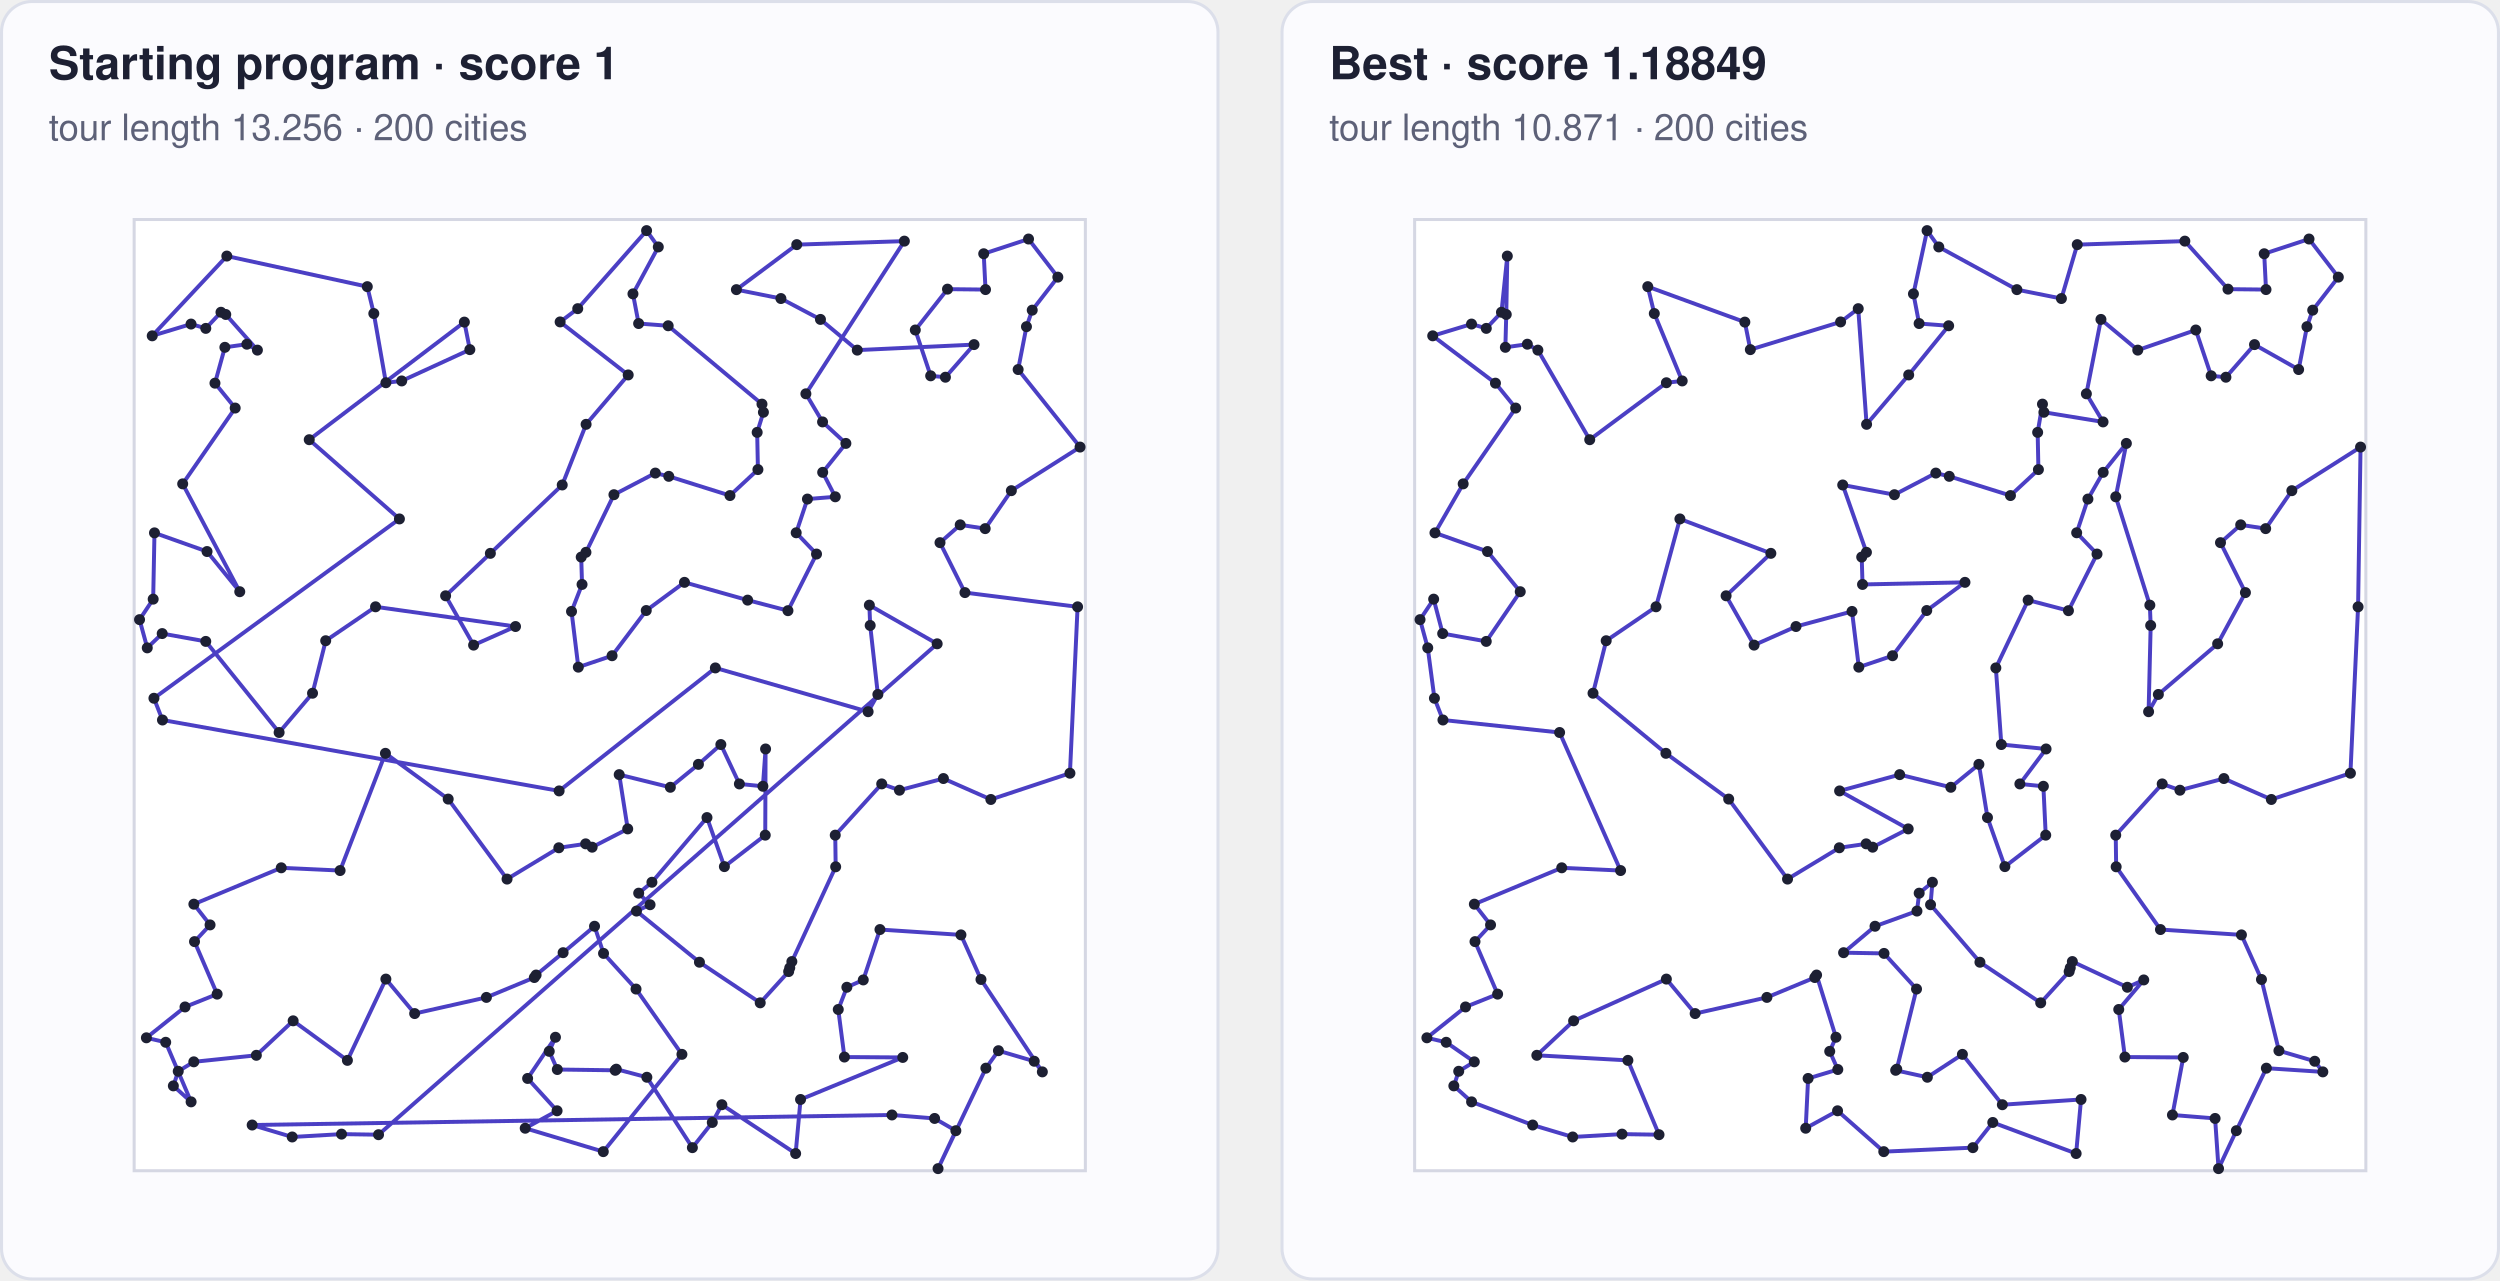
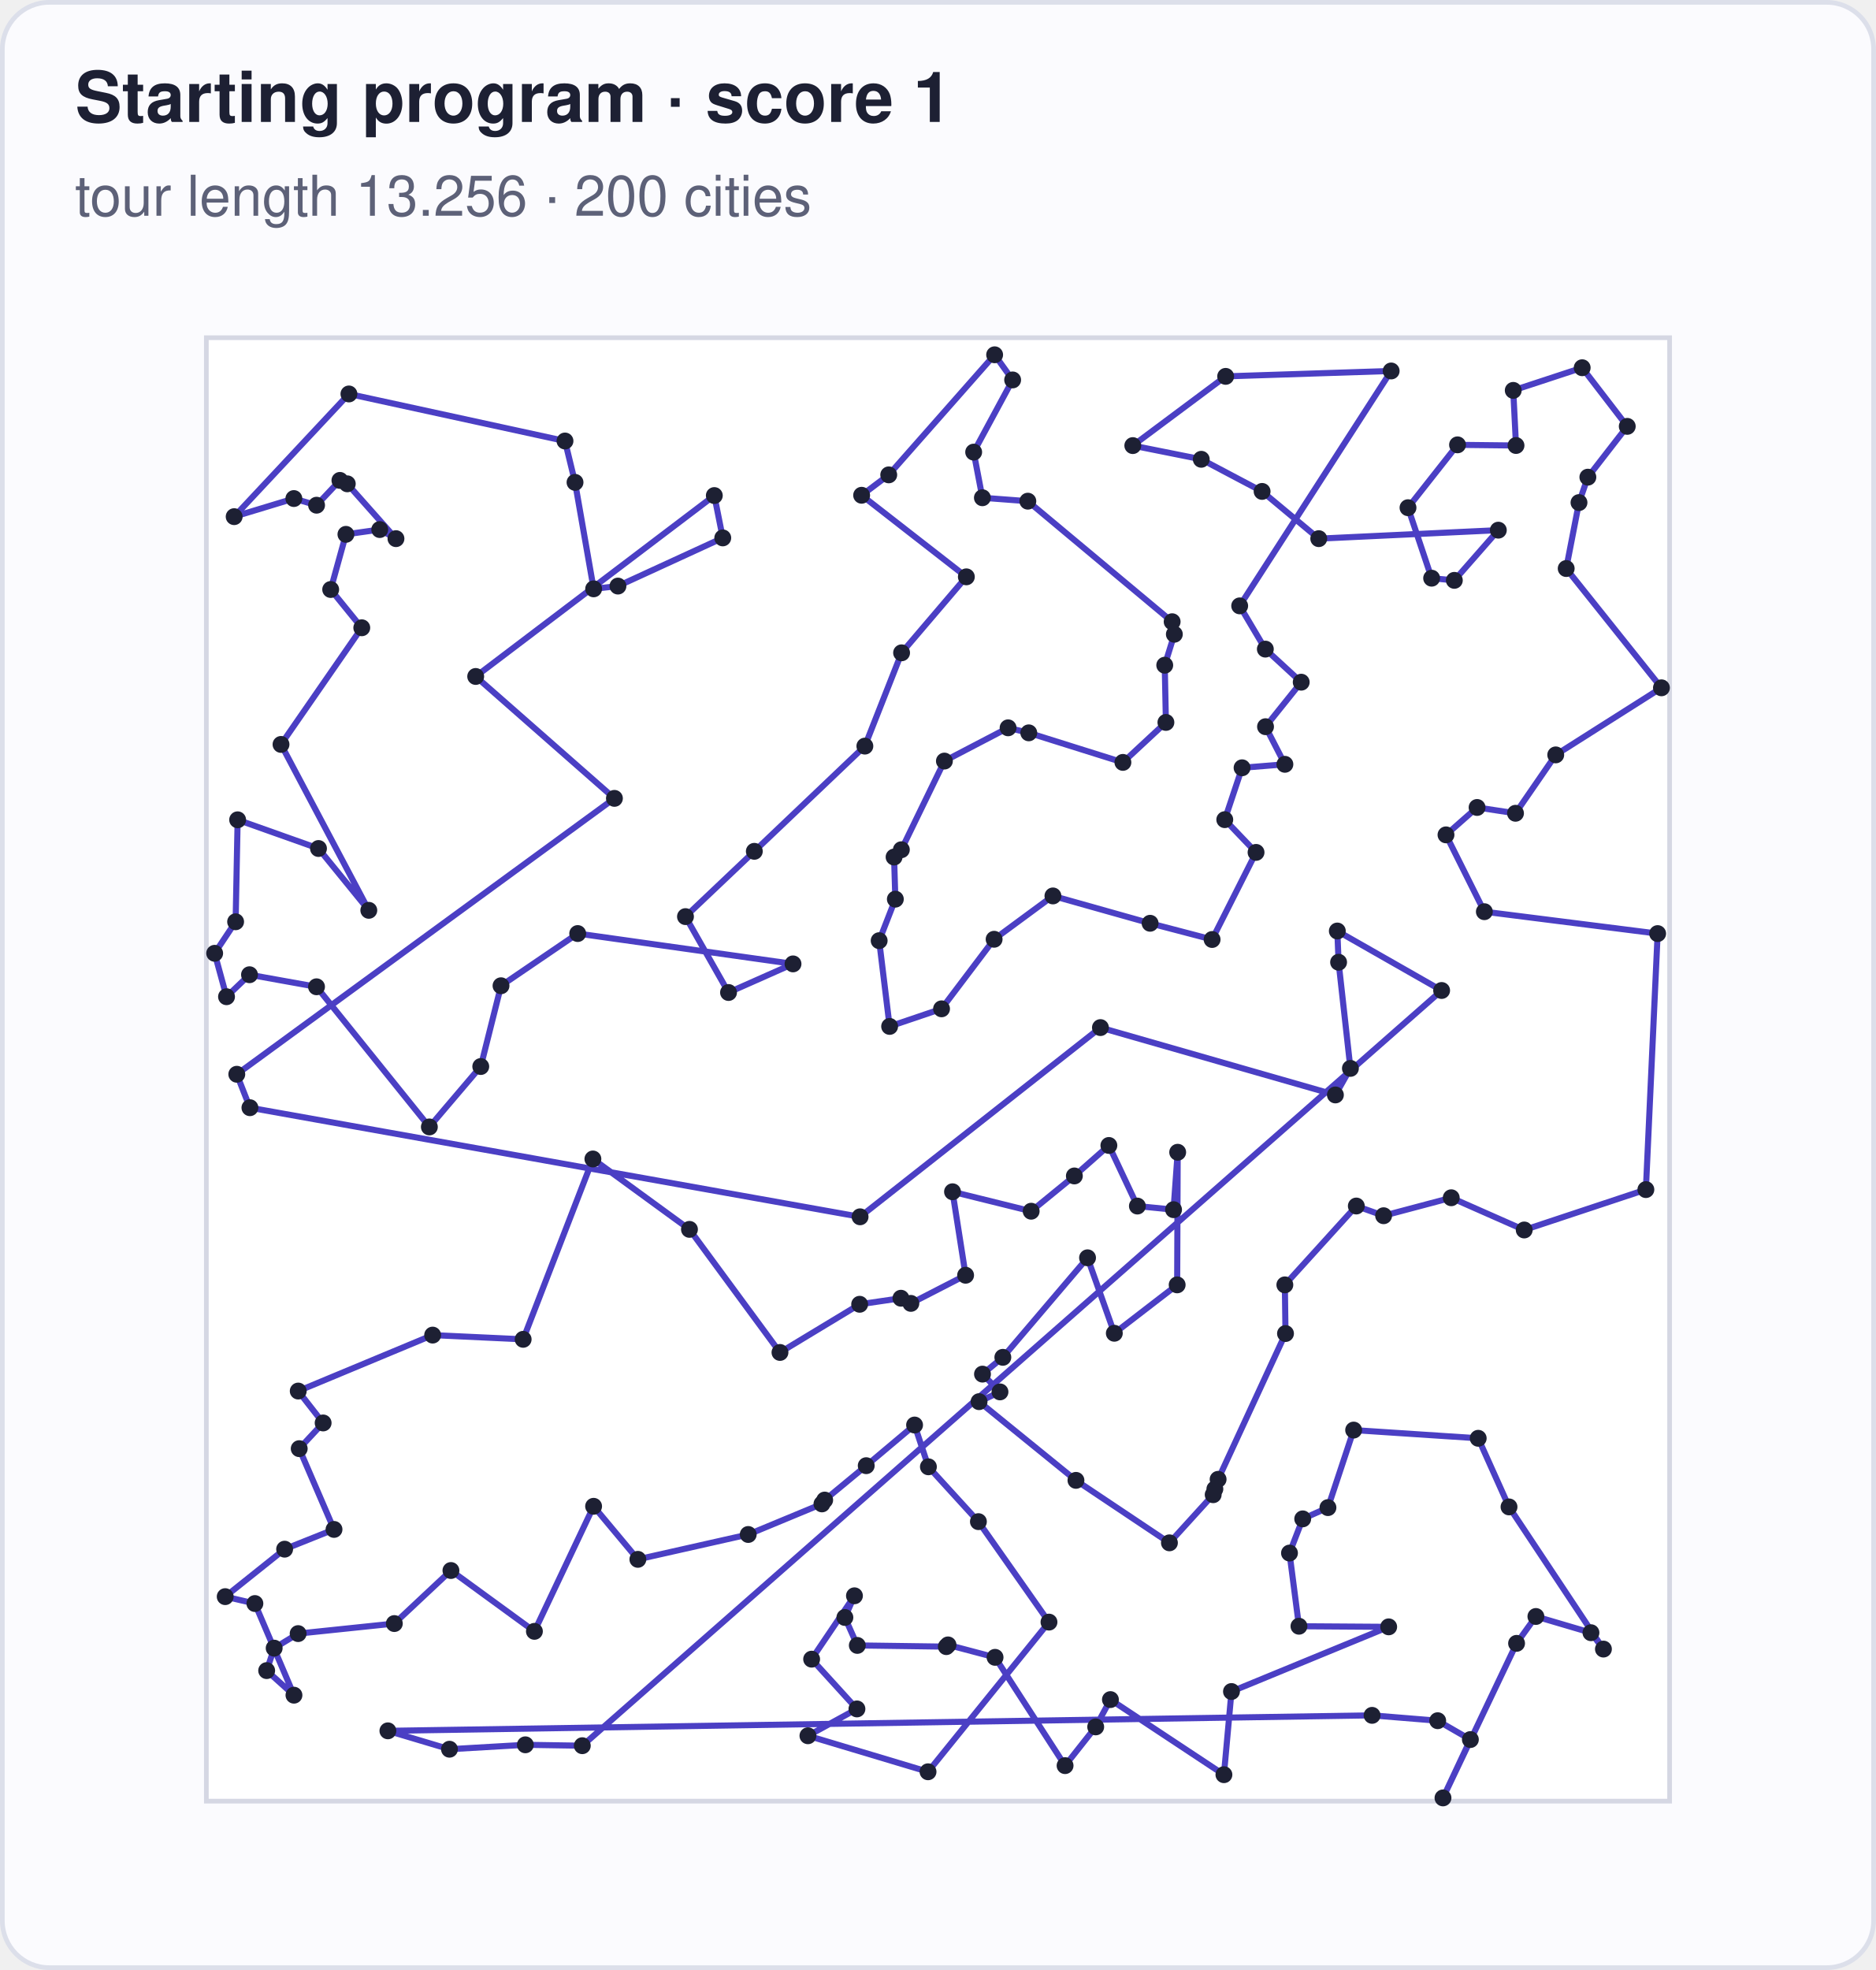
- <svg xmlns="http://www.w3.org/2000/svg" viewBox="0 0 820 420.00" width="820" height="420.00" role="img" aria-label="tsp: the starting program's solution and the best one" font-family="system-ui, -apple-system, Segoe UI, Helvetica, Arial, sans-serif">
+ <svg xmlns="http://www.w3.org/2000/svg" viewBox="0 0 400 420.00" width="400" height="420.00" role="img" aria-label="tsp: the starting program's solution and the best one" font-family="system-ui, -apple-system, Segoe UI, Helvetica, Arial, sans-serif">
  <rect x="0.5" y="0.5" width="399" height="419" rx="10" fill="#fbfbfe" stroke="#dcdfea" />
  <text x="16" y="26" font-size="15" font-weight="600" fill="#1d2033">Starting program · score 1</text>
  <text x="16" y="46" font-size="12" fill="#5d6178">tour length 13.256 · 200 cities</text>
  <rect x="44.00" y="72.00" width="312.00" height="312.00" fill="#fff" stroke="#d5d7e3" stroke-width="1" />
  <polygon points="292.56,365.71 306.55,366.85 313.52,370.87 307.68,383.31 323.37,350.36 327.49,344.63 339.23,348.09 341.89,351.58 321.76,321.27 315.19,306.64 288.63,304.89 283.15,321.42 277.77,323.82 274.95,331.11 276.97,346.71 296.10,346.84 262.58,360.63 260.97,378.36 236.77,362.35 233.63,368.17 227.10,376.43 212.17,353.34 202.14,350.69 201.78,351.06 182.80,350.80 180.15,344.84 182.19,340.22 173.06,353.73 182.72,364.34 172.27,370.06 197.88,377.74 223.67,345.83 208.62,324.41 197.96,312.72 195.01,303.81 184.70,312.48 175.84,319.81 175.26,320.63 159.54,327.15 136.01,332.45 126.57,321.14 113.95,347.80 96.15,334.83 84.08,346.14 63.57,348.28 58.46,351.38 56.86,356.17 62.68,361.41 54.35,341.87 48.02,340.40 60.69,330.28 71.22,326.07 63.80,308.85 68.90,303.37 63.59,296.57 92.25,284.64 111.55,285.54 126.42,247.09 147.01,262.10 166.31,288.34 183.30,278.07 192.10,276.78 194.22,277.88 205.89,271.88 203.10,254.08 219.87,258.23 229.08,250.71 236.44,244.21 242.52,257.13 250.23,257.90 251.11,245.66 251.00,273.93 237.60,284.25 231.89,268.16 213.83,289.38 209.49,292.96 213.22,296.75 208.76,298.83 229.42,315.61 249.35,328.93 258.68,318.67 259.04,317.45 259.73,315.39 274.10,284.31 273.96,273.93 289.20,257.12 295.02,259.19 309.44,255.36 325.00,262.23 350.94,253.62 353.45,199.04 316.50,194.37 308.32,177.99 314.95,172.15 323.14,173.39 331.72,160.94 354.26,146.64 333.95,121.21 336.68,107.15 338.57,101.73 346.97,90.90 337.36,78.40 322.66,83.23 323.25,94.98 310.78,94.84 300.22,108.24 305.26,123.27 310.10,123.73 319.48,113.03 281.19,114.84 269.11,104.77 256.14,97.92 241.54,95.00 261.34,80.24 296.63,79.09 264.33,129.17 269.80,138.39 277.45,145.44 269.84,154.93 273.97,162.95 264.84,163.69 261.15,174.75 267.82,181.73 258.45,200.30 245.23,196.84 224.51,191.01 211.97,200.25 200.76,215.08 189.69,218.83 187.46,200.55 190.91,191.70 190.64,182.72 192.19,181.16 201.37,162.26 214.95,155.17 219.36,156.24 239.43,162.54 248.60,154.02 248.35,141.82 250.40,135.22 249.93,132.55 219.16,106.85 209.47,106.12 207.61,96.39 215.92,81.00 212.08,75.64 189.50,101.24 183.72,105.59 206.05,122.98 192.24,139.18 184.41,159.07 160.84,181.50 146.16,195.42 155.34,211.60 169.09,205.50 123.18,199.03 106.83,210.16 102.51,227.38 91.55,240.26 67.49,210.38 53.20,207.81 48.30,212.50 45.77,203.24 50.24,196.52 50.67,174.78 67.91,180.90 78.64,194.08 59.92,158.71 77.14,133.84 70.51,125.68 73.76,113.92 80.97,112.90 84.43,114.84 74.05,103.15 72.48,102.42 67.50,107.71 62.66,106.29 49.93,110.15 74.40,83.99 120.47,94.02 122.61,102.84 126.58,125.54 131.76,124.95 154.11,114.68 152.31,105.65 101.43,144.22 131.01,170.21 50.49,229.03 53.29,236.16 183.39,259.42 234.64,219.08 284.74,233.44 287.94,227.78 285.42,205.15 285.15,198.49 307.39,211.17 124.16,372.18 112.02,371.99 95.84,372.93 82.71,369.01" fill="none" stroke="#4b3fc4" stroke-width="1.3" stroke-linejoin="round" />
  <circle cx="292.56" cy="365.71" r="1.8" fill="#1d2033" />
  <circle cx="281.19" cy="114.84" r="1.8" fill="#1d2033" />
  <circle cx="72.48" cy="102.42" r="1.8" fill="#1d2033" />
  <circle cx="289.20" cy="257.12" r="1.8" fill="#1d2033" />
  <circle cx="160.84" cy="181.50" r="1.8" fill="#1d2033" />
  <circle cx="169.09" cy="205.50" r="1.8" fill="#1d2033" />
  <circle cx="233.63" cy="368.17" r="1.8" fill="#1d2033" />
  <circle cx="273.97" cy="162.95" r="1.8" fill="#1d2033" />
  <circle cx="331.72" cy="160.94" r="1.8" fill="#1d2033" />
  <circle cx="248.60" cy="154.02" r="1.8" fill="#1d2033" />
  <circle cx="102.51" cy="227.38" r="1.8" fill="#1d2033" />
  <circle cx="323.25" cy="94.98" r="1.8" fill="#1d2033" />
  <circle cx="49.93" cy="110.15" r="1.8" fill="#1d2033" />
  <circle cx="242.52" cy="257.13" r="1.8" fill="#1d2033" />
  <circle cx="84.43" cy="114.84" r="1.8" fill="#1d2033" />
  <circle cx="123.18" cy="199.03" r="1.8" fill="#1d2033" />
  <circle cx="67.49" cy="210.38" r="1.8" fill="#1d2033" />
  <circle cx="166.31" cy="288.34" r="1.8" fill="#1d2033" />
  <circle cx="95.84" cy="372.93" r="1.8" fill="#1d2033" />
  <circle cx="316.50" cy="194.37" r="1.8" fill="#1d2033" />
  <circle cx="45.77" cy="203.24" r="1.8" fill="#1d2033" />
  <circle cx="283.15" cy="321.42" r="1.8" fill="#1d2033" />
  <circle cx="333.95" cy="121.21" r="1.8" fill="#1d2033" />
  <circle cx="212.08" cy="75.64" r="1.8" fill="#1d2033" />
  <circle cx="112.02" cy="371.99" r="1.8" fill="#1d2033" />
  <circle cx="159.54" cy="327.15" r="1.8" fill="#1d2033" />
  <circle cx="339.23" cy="348.09" r="1.8" fill="#1d2033" />
  <circle cx="154.11" cy="114.68" r="1.8" fill="#1d2033" />
  <circle cx="56.86" cy="356.17" r="1.8" fill="#1d2033" />
  <circle cx="205.89" cy="271.88" r="1.8" fill="#1d2033" />
  <circle cx="50.67" cy="174.78" r="1.8" fill="#1d2033" />
  <circle cx="306.55" cy="366.85" r="1.8" fill="#1d2033" />
  <circle cx="84.08" cy="346.14" r="1.8" fill="#1d2033" />
  <circle cx="192.19" cy="181.16" r="1.8" fill="#1d2033" />
  <circle cx="126.58" cy="125.54" r="1.8" fill="#1d2033" />
  <circle cx="74.05" cy="103.15" r="1.8" fill="#1d2033" />
  <circle cx="113.95" cy="347.80" r="1.8" fill="#1d2033" />
  <circle cx="106.83" cy="210.16" r="1.8" fill="#1d2033" />
  <circle cx="323.37" cy="350.36" r="1.8" fill="#1d2033" />
  <circle cx="234.64" cy="219.08" r="1.8" fill="#1d2033" />
  <circle cx="192.24" cy="139.18" r="1.8" fill="#1d2033" />
  <circle cx="122.61" cy="102.84" r="1.8" fill="#1d2033" />
  <circle cx="147.01" cy="262.10" r="1.8" fill="#1d2033" />
  <circle cx="200.76" cy="215.08" r="1.8" fill="#1d2033" />
  <circle cx="264.33" cy="129.17" r="1.8" fill="#1d2033" />
  <circle cx="327.49" cy="344.63" r="1.8" fill="#1d2033" />
  <circle cx="101.43" cy="144.22" r="1.8" fill="#1d2033" />
  <circle cx="288.63" cy="304.89" r="1.8" fill="#1d2033" />
  <circle cx="319.48" cy="113.03" r="1.8" fill="#1d2033" />
  <circle cx="63.57" cy="348.28" r="1.8" fill="#1d2033" />
  <circle cx="73.76" cy="113.92" r="1.8" fill="#1d2033" />
  <circle cx="315.19" cy="306.64" r="1.8" fill="#1d2033" />
  <circle cx="321.76" cy="321.27" r="1.8" fill="#1d2033" />
  <circle cx="189.69" cy="218.83" r="1.8" fill="#1d2033" />
  <circle cx="223.67" cy="345.83" r="1.8" fill="#1d2033" />
  <circle cx="62.66" cy="106.29" r="1.8" fill="#1d2033" />
  <circle cx="287.94" cy="227.78" r="1.8" fill="#1d2033" />
  <circle cx="250.40" cy="135.22" r="1.8" fill="#1d2033" />
  <circle cx="63.80" cy="308.85" r="1.8" fill="#1d2033" />
  <circle cx="267.82" cy="181.73" r="1.8" fill="#1d2033" />
  <circle cx="182.19" cy="340.22" r="1.8" fill="#1d2033" />
  <circle cx="63.59" cy="296.57" r="1.8" fill="#1d2033" />
  <circle cx="236.44" cy="244.21" r="1.8" fill="#1d2033" />
  <circle cx="241.54" cy="95.00" r="1.8" fill="#1d2033" />
  <circle cx="195.01" cy="303.81" r="1.8" fill="#1d2033" />
  <circle cx="322.66" cy="83.23" r="1.8" fill="#1d2033" />
  <circle cx="189.50" cy="101.24" r="1.8" fill="#1d2033" />
  <circle cx="180.15" cy="344.84" r="1.8" fill="#1d2033" />
  <circle cx="207.61" cy="96.39" r="1.8" fill="#1d2033" />
  <circle cx="259.04" cy="317.45" r="1.8" fill="#1d2033" />
  <circle cx="74.40" cy="83.99" r="1.8" fill="#1d2033" />
  <circle cx="245.23" cy="196.84" r="1.8" fill="#1d2033" />
  <circle cx="269.11" cy="104.77" r="1.8" fill="#1d2033" />
  <circle cx="284.74" cy="233.44" r="1.8" fill="#1d2033" />
  <circle cx="96.15" cy="334.83" r="1.8" fill="#1d2033" />
  <circle cx="213.22" cy="296.75" r="1.8" fill="#1d2033" />
  <circle cx="325.00" cy="262.23" r="1.8" fill="#1d2033" />
  <circle cx="307.68" cy="383.31" r="1.8" fill="#1d2033" />
  <circle cx="80.97" cy="112.90" r="1.8" fill="#1d2033" />
  <circle cx="213.83" cy="289.38" r="1.8" fill="#1d2033" />
  <circle cx="231.89" cy="268.16" r="1.8" fill="#1d2033" />
  <circle cx="219.16" cy="106.85" r="1.8" fill="#1d2033" />
  <circle cx="201.37" cy="162.26" r="1.8" fill="#1d2033" />
  <circle cx="183.39" cy="259.42" r="1.8" fill="#1d2033" />
  <circle cx="229.42" cy="315.61" r="1.8" fill="#1d2033" />
  <circle cx="209.47" cy="106.12" r="1.8" fill="#1d2033" />
  <circle cx="273.96" cy="273.93" r="1.8" fill="#1d2033" />
  <circle cx="82.71" cy="369.01" r="1.8" fill="#1d2033" />
  <circle cx="175.26" cy="320.63" r="1.8" fill="#1d2033" />
  <circle cx="175.84" cy="319.81" r="1.8" fill="#1d2033" />
  <circle cx="276.97" cy="346.71" r="1.8" fill="#1d2033" />
  <circle cx="250.23" cy="257.90" r="1.8" fill="#1d2033" />
  <circle cx="261.34" cy="80.24" r="1.8" fill="#1d2033" />
  <circle cx="182.72" cy="364.34" r="1.8" fill="#1d2033" />
  <circle cx="183.72" cy="105.59" r="1.8" fill="#1d2033" />
  <circle cx="190.91" cy="191.70" r="1.8" fill="#1d2033" />
  <circle cx="58.46" cy="351.38" r="1.8" fill="#1d2033" />
  <circle cx="59.92" cy="158.71" r="1.8" fill="#1d2033" />
  <circle cx="152.31" cy="105.65" r="1.8" fill="#1d2033" />
  <circle cx="236.77" cy="362.35" r="1.8" fill="#1d2033" />
  <circle cx="353.45" cy="199.04" r="1.8" fill="#1d2033" />
  <circle cx="54.35" cy="341.87" r="1.8" fill="#1d2033" />
  <circle cx="300.22" cy="108.24" r="1.8" fill="#1d2033" />
  <circle cx="274.95" cy="331.11" r="1.8" fill="#1d2033" />
  <circle cx="146.16" cy="195.42" r="1.8" fill="#1d2033" />
  <circle cx="323.14" cy="173.39" r="1.8" fill="#1d2033" />
  <circle cx="209.49" cy="292.96" r="1.8" fill="#1d2033" />
  <circle cx="219.87" cy="258.23" r="1.8" fill="#1d2033" />
  <circle cx="126.57" cy="321.14" r="1.8" fill="#1d2033" />
  <circle cx="53.29" cy="236.16" r="1.8" fill="#1d2033" />
  <circle cx="296.10" cy="346.84" r="1.8" fill="#1d2033" />
  <circle cx="354.26" cy="146.64" r="1.8" fill="#1d2033" />
  <circle cx="274.10" cy="284.31" r="1.8" fill="#1d2033" />
  <circle cx="285.15" cy="198.49" r="1.8" fill="#1d2033" />
  <circle cx="197.88" cy="377.74" r="1.8" fill="#1d2033" />
  <circle cx="67.91" cy="180.90" r="1.8" fill="#1d2033" />
  <circle cx="67.50" cy="107.71" r="1.8" fill="#1d2033" />
  <circle cx="70.51" cy="125.68" r="1.8" fill="#1d2033" />
  <circle cx="224.51" cy="191.01" r="1.8" fill="#1d2033" />
  <circle cx="227.10" cy="376.43" r="1.8" fill="#1d2033" />
  <circle cx="237.60" cy="284.25" r="1.8" fill="#1d2033" />
  <circle cx="309.44" cy="255.36" r="1.8" fill="#1d2033" />
  <circle cx="48.30" cy="212.50" r="1.8" fill="#1d2033" />
  <circle cx="248.35" cy="141.82" r="1.8" fill="#1d2033" />
  <circle cx="336.68" cy="107.15" r="1.8" fill="#1d2033" />
  <circle cx="182.80" cy="350.80" r="1.8" fill="#1d2033" />
  <circle cx="131.01" cy="170.21" r="1.8" fill="#1d2033" />
  <circle cx="208.76" cy="298.83" r="1.8" fill="#1d2033" />
  <circle cx="77.14" cy="133.84" r="1.8" fill="#1d2033" />
  <circle cx="211.97" cy="200.25" r="1.8" fill="#1d2033" />
  <circle cx="251.00" cy="273.93" r="1.8" fill="#1d2033" />
  <circle cx="131.76" cy="124.95" r="1.8" fill="#1d2033" />
  <circle cx="249.35" cy="328.93" r="1.8" fill="#1d2033" />
  <circle cx="346.97" cy="90.90" r="1.8" fill="#1d2033" />
  <circle cx="212.17" cy="353.34" r="1.8" fill="#1d2033" />
  <circle cx="262.58" cy="360.63" r="1.8" fill="#1d2033" />
  <circle cx="285.42" cy="205.15" r="1.8" fill="#1d2033" />
  <circle cx="269.80" cy="138.39" r="1.8" fill="#1d2033" />
  <circle cx="337.36" cy="78.40" r="1.8" fill="#1d2033" />
  <circle cx="269.84" cy="154.93" r="1.8" fill="#1d2033" />
  <circle cx="258.45" cy="200.30" r="1.8" fill="#1d2033" />
  <circle cx="251.11" cy="245.66" r="1.8" fill="#1d2033" />
  <circle cx="184.70" cy="312.48" r="1.8" fill="#1d2033" />
  <circle cx="277.45" cy="145.44" r="1.8" fill="#1d2033" />
  <circle cx="172.27" cy="370.06" r="1.8" fill="#1d2033" />
  <circle cx="229.08" cy="250.71" r="1.8" fill="#1d2033" />
  <circle cx="350.94" cy="253.62" r="1.8" fill="#1d2033" />
  <circle cx="197.96" cy="312.72" r="1.8" fill="#1d2033" />
  <circle cx="313.52" cy="370.87" r="1.8" fill="#1d2033" />
  <circle cx="310.78" cy="94.84" r="1.8" fill="#1d2033" />
  <circle cx="183.30" cy="278.07" r="1.8" fill="#1d2033" />
  <circle cx="124.16" cy="372.18" r="1.8" fill="#1d2033" />
  <circle cx="277.77" cy="323.82" r="1.8" fill="#1d2033" />
  <circle cx="259.73" cy="315.39" r="1.8" fill="#1d2033" />
  <circle cx="126.42" cy="247.09" r="1.8" fill="#1d2033" />
  <circle cx="249.93" cy="132.55" r="1.8" fill="#1d2033" />
  <circle cx="192.10" cy="276.78" r="1.8" fill="#1d2033" />
  <circle cx="338.57" cy="101.73" r="1.8" fill="#1d2033" />
  <circle cx="155.34" cy="211.60" r="1.8" fill="#1d2033" />
  <circle cx="62.68" cy="361.41" r="1.8" fill="#1d2033" />
  <circle cx="341.89" cy="351.58" r="1.8" fill="#1d2033" />
  <circle cx="136.01" cy="332.45" r="1.8" fill="#1d2033" />
  <circle cx="53.20" cy="207.81" r="1.8" fill="#1d2033" />
  <circle cx="296.63" cy="79.09" r="1.8" fill="#1d2033" />
  <circle cx="68.90" cy="303.37" r="1.8" fill="#1d2033" />
  <circle cx="50.24" cy="196.52" r="1.8" fill="#1d2033" />
  <circle cx="60.69" cy="330.28" r="1.8" fill="#1d2033" />
  <circle cx="256.14" cy="97.92" r="1.8" fill="#1d2033" />
  <circle cx="91.55" cy="240.26" r="1.8" fill="#1d2033" />
  <circle cx="187.46" cy="200.55" r="1.8" fill="#1d2033" />
  <circle cx="208.62" cy="324.41" r="1.8" fill="#1d2033" />
  <circle cx="120.47" cy="94.02" r="1.8" fill="#1d2033" />
  <circle cx="173.06" cy="353.73" r="1.8" fill="#1d2033" />
  <circle cx="92.25" cy="284.64" r="1.8" fill="#1d2033" />
  <circle cx="258.68" cy="318.67" r="1.8" fill="#1d2033" />
  <circle cx="78.64" cy="194.08" r="1.8" fill="#1d2033" />
  <circle cx="219.36" cy="156.24" r="1.8" fill="#1d2033" />
  <circle cx="305.26" cy="123.27" r="1.8" fill="#1d2033" />
  <circle cx="214.95" cy="155.17" r="1.8" fill="#1d2033" />
  <circle cx="261.15" cy="174.75" r="1.8" fill="#1d2033" />
  <circle cx="50.49" cy="229.03" r="1.8" fill="#1d2033" />
  <circle cx="206.05" cy="122.98" r="1.8" fill="#1d2033" />
  <circle cx="48.02" cy="340.40" r="1.8" fill="#1d2033" />
  <circle cx="190.64" cy="182.72" r="1.8" fill="#1d2033" />
  <circle cx="203.10" cy="254.08" r="1.8" fill="#1d2033" />
  <circle cx="202.14" cy="350.69" r="1.8" fill="#1d2033" />
  <circle cx="295.02" cy="259.19" r="1.8" fill="#1d2033" />
  <circle cx="201.78" cy="351.06" r="1.8" fill="#1d2033" />
  <circle cx="314.95" cy="172.15" r="1.8" fill="#1d2033" />
  <circle cx="264.84" cy="163.69" r="1.8" fill="#1d2033" />
  <circle cx="215.92" cy="81.00" r="1.8" fill="#1d2033" />
  <circle cx="194.22" cy="277.88" r="1.8" fill="#1d2033" />
  <circle cx="308.32" cy="177.99" r="1.8" fill="#1d2033" />
  <circle cx="239.43" cy="162.54" r="1.8" fill="#1d2033" />
  <circle cx="71.22" cy="326.07" r="1.8" fill="#1d2033" />
  <circle cx="307.39" cy="211.17" r="1.8" fill="#1d2033" />
  <circle cx="111.55" cy="285.54" r="1.8" fill="#1d2033" />
  <circle cx="184.41" cy="159.07" r="1.8" fill="#1d2033" />
  <circle cx="310.10" cy="123.73" r="1.8" fill="#1d2033" />
  <circle cx="260.97" cy="378.36" r="1.8" fill="#1d2033" />
-   <rect x="420.5" y="0.5" width="399" height="419" rx="10" fill="#fbfbfe" stroke="#dcdfea" />
-   <text x="436" y="26" font-size="15" font-weight="600" fill="#1d2033">Best · score 1.18849</text>
-   <text x="436" y="46" font-size="12" fill="#5d6178">tour length 10.871 · 200 cities</text>
-   <rect x="464.00" y="72.00" width="312.00" height="312.00" fill="#fff" stroke="#d5d7e3" stroke-width="1" />
-   <polygon points="743.37,350.36 733.52,370.87 727.68,383.31 726.55,366.85 712.56,365.71 716.10,346.84 696.97,346.71 694.95,331.11 703.15,321.42 697.77,323.82 679.73,315.39 679.04,317.45 678.68,318.67 669.35,328.93 649.42,315.61 633.22,296.75 633.83,289.38 629.49,292.96 628.76,298.83 615.01,303.81 604.70,312.48 617.96,312.72 628.62,324.41 622.14,350.69 621.78,351.06 632.17,353.34 643.67,345.83 656.77,362.35 682.58,360.63 680.97,378.36 653.63,368.17 647.10,376.43 617.88,377.74 602.72,364.34 592.27,370.06 593.06,353.73 602.80,350.80 600.15,344.84 602.19,340.22 595.84,319.81 595.26,320.63 579.54,327.15 556.01,332.45 546.57,321.14 516.15,334.83 504.08,346.14 533.95,347.80 544.16,372.18 532.02,371.99 515.84,372.93 502.71,369.01 482.68,361.41 476.86,356.17 478.46,351.38 483.57,348.28 474.35,341.87 468.02,340.40 480.69,330.28 491.22,326.07 483.80,308.85 488.90,303.37 483.59,296.57 512.25,284.64 531.55,285.54 511.55,240.26 473.29,236.16 470.49,229.03 468.30,212.50 465.77,203.24 470.24,196.52 473.20,207.81 487.49,210.38 498.64,194.08 487.91,180.90 470.67,174.78 479.92,158.71 497.14,133.84 490.51,125.68 469.93,110.15 482.66,106.29 487.50,107.71 492.48,102.42 494.40,83.99 494.05,103.15 493.76,113.92 500.97,112.90 504.43,114.84 521.43,144.22 546.58,125.54 551.76,124.95 542.61,102.84 540.47,94.02 572.31,105.65 574.11,114.68 603.72,105.59 609.50,101.24 612.24,139.18 626.05,122.98 639.16,106.85 629.47,106.12 627.61,96.39 632.08,75.64 635.92,81.00 661.54,95.00 676.14,97.92 681.34,80.24 716.63,79.09 730.78,94.84 743.25,94.98 742.66,83.23 757.36,78.40 766.97,90.90 758.57,101.73 756.68,107.15 753.95,121.21 739.48,113.03 730.10,123.73 725.26,123.27 720.22,108.24 701.19,114.84 689.11,104.77 684.33,129.17 689.80,138.39 670.40,135.22 669.93,132.55 668.35,141.82 668.60,154.02 659.43,162.54 639.36,156.24 634.95,155.17 621.37,162.26 604.41,159.07 612.19,181.16 610.64,182.72 610.91,191.70 644.51,191.01 631.97,200.25 620.76,215.08 609.69,218.83 607.46,200.55 589.09,205.50 575.34,211.60 566.16,195.42 580.84,181.50 551.01,170.21 543.18,199.03 526.83,210.16 522.51,227.38 546.42,247.09 567.01,262.10 586.31,288.34 603.30,278.07 612.10,276.78 614.22,277.88 625.89,271.88 603.39,259.42 623.10,254.08 639.87,258.23 649.08,250.71 651.89,268.16 657.60,284.25 671.00,273.93 670.23,257.90 662.52,257.13 671.11,245.66 656.44,244.21 654.64,219.08 665.23,196.84 678.45,200.30 687.82,181.73 681.15,174.75 684.84,163.69 689.84,154.93 697.45,145.44 693.97,162.95 705.15,198.49 705.42,205.15 704.74,233.44 707.94,227.78 727.39,211.17 736.50,194.37 728.32,177.99 734.95,172.15 743.14,173.39 751.72,160.94 774.26,146.64 773.45,199.04 770.94,253.62 745.00,262.23 729.44,255.36 715.02,259.19 709.20,257.12 693.96,273.93 694.10,284.31 708.63,304.89 735.19,306.64 741.76,321.27 747.49,344.63 759.23,348.09 761.89,351.58" fill="none" stroke="#4b3fc4" stroke-width="1.3" stroke-linejoin="round" />
-   <circle cx="712.56" cy="365.71" r="1.8" fill="#1d2033" />
-   <circle cx="701.19" cy="114.84" r="1.8" fill="#1d2033" />
-   <circle cx="492.48" cy="102.42" r="1.8" fill="#1d2033" />
-   <circle cx="709.20" cy="257.12" r="1.8" fill="#1d2033" />
-   <circle cx="580.84" cy="181.50" r="1.8" fill="#1d2033" />
-   <circle cx="589.09" cy="205.50" r="1.8" fill="#1d2033" />
-   <circle cx="653.63" cy="368.17" r="1.8" fill="#1d2033" />
-   <circle cx="693.97" cy="162.95" r="1.8" fill="#1d2033" />
-   <circle cx="751.72" cy="160.94" r="1.8" fill="#1d2033" />
-   <circle cx="668.60" cy="154.02" r="1.8" fill="#1d2033" />
-   <circle cx="522.51" cy="227.38" r="1.8" fill="#1d2033" />
-   <circle cx="743.25" cy="94.98" r="1.8" fill="#1d2033" />
-   <circle cx="469.93" cy="110.15" r="1.8" fill="#1d2033" />
-   <circle cx="662.52" cy="257.13" r="1.8" fill="#1d2033" />
-   <circle cx="504.43" cy="114.84" r="1.8" fill="#1d2033" />
-   <circle cx="543.18" cy="199.03" r="1.8" fill="#1d2033" />
-   <circle cx="487.49" cy="210.38" r="1.8" fill="#1d2033" />
-   <circle cx="586.31" cy="288.34" r="1.8" fill="#1d2033" />
-   <circle cx="515.84" cy="372.93" r="1.8" fill="#1d2033" />
-   <circle cx="736.50" cy="194.37" r="1.8" fill="#1d2033" />
-   <circle cx="465.77" cy="203.24" r="1.8" fill="#1d2033" />
-   <circle cx="703.15" cy="321.42" r="1.8" fill="#1d2033" />
-   <circle cx="753.95" cy="121.21" r="1.8" fill="#1d2033" />
-   <circle cx="632.08" cy="75.64" r="1.8" fill="#1d2033" />
-   <circle cx="532.02" cy="371.99" r="1.8" fill="#1d2033" />
-   <circle cx="579.54" cy="327.15" r="1.8" fill="#1d2033" />
-   <circle cx="759.23" cy="348.09" r="1.8" fill="#1d2033" />
-   <circle cx="574.11" cy="114.68" r="1.8" fill="#1d2033" />
-   <circle cx="476.86" cy="356.17" r="1.8" fill="#1d2033" />
-   <circle cx="625.89" cy="271.88" r="1.8" fill="#1d2033" />
-   <circle cx="470.67" cy="174.78" r="1.8" fill="#1d2033" />
-   <circle cx="726.55" cy="366.85" r="1.8" fill="#1d2033" />
-   <circle cx="504.08" cy="346.14" r="1.8" fill="#1d2033" />
-   <circle cx="612.19" cy="181.16" r="1.8" fill="#1d2033" />
-   <circle cx="546.58" cy="125.54" r="1.8" fill="#1d2033" />
-   <circle cx="494.05" cy="103.15" r="1.8" fill="#1d2033" />
-   <circle cx="533.95" cy="347.80" r="1.8" fill="#1d2033" />
-   <circle cx="526.83" cy="210.16" r="1.8" fill="#1d2033" />
-   <circle cx="743.37" cy="350.36" r="1.8" fill="#1d2033" />
-   <circle cx="654.64" cy="219.08" r="1.8" fill="#1d2033" />
-   <circle cx="612.24" cy="139.18" r="1.8" fill="#1d2033" />
-   <circle cx="542.61" cy="102.84" r="1.8" fill="#1d2033" />
-   <circle cx="567.01" cy="262.10" r="1.8" fill="#1d2033" />
-   <circle cx="620.76" cy="215.08" r="1.8" fill="#1d2033" />
-   <circle cx="684.33" cy="129.17" r="1.8" fill="#1d2033" />
-   <circle cx="747.49" cy="344.63" r="1.8" fill="#1d2033" />
-   <circle cx="521.43" cy="144.22" r="1.8" fill="#1d2033" />
-   <circle cx="708.63" cy="304.89" r="1.8" fill="#1d2033" />
-   <circle cx="739.48" cy="113.03" r="1.8" fill="#1d2033" />
-   <circle cx="483.57" cy="348.28" r="1.8" fill="#1d2033" />
-   <circle cx="493.76" cy="113.92" r="1.8" fill="#1d2033" />
-   <circle cx="735.19" cy="306.64" r="1.8" fill="#1d2033" />
-   <circle cx="741.76" cy="321.27" r="1.8" fill="#1d2033" />
-   <circle cx="609.69" cy="218.83" r="1.8" fill="#1d2033" />
-   <circle cx="643.67" cy="345.83" r="1.8" fill="#1d2033" />
-   <circle cx="482.66" cy="106.29" r="1.8" fill="#1d2033" />
-   <circle cx="707.94" cy="227.78" r="1.8" fill="#1d2033" />
-   <circle cx="670.40" cy="135.22" r="1.8" fill="#1d2033" />
-   <circle cx="483.80" cy="308.85" r="1.8" fill="#1d2033" />
-   <circle cx="687.82" cy="181.73" r="1.8" fill="#1d2033" />
-   <circle cx="602.19" cy="340.22" r="1.8" fill="#1d2033" />
-   <circle cx="483.59" cy="296.57" r="1.8" fill="#1d2033" />
-   <circle cx="656.44" cy="244.21" r="1.8" fill="#1d2033" />
-   <circle cx="661.54" cy="95.00" r="1.8" fill="#1d2033" />
-   <circle cx="615.01" cy="303.81" r="1.8" fill="#1d2033" />
-   <circle cx="742.66" cy="83.23" r="1.8" fill="#1d2033" />
-   <circle cx="609.50" cy="101.24" r="1.8" fill="#1d2033" />
-   <circle cx="600.15" cy="344.84" r="1.8" fill="#1d2033" />
-   <circle cx="627.61" cy="96.39" r="1.8" fill="#1d2033" />
-   <circle cx="679.04" cy="317.45" r="1.8" fill="#1d2033" />
-   <circle cx="494.40" cy="83.99" r="1.8" fill="#1d2033" />
-   <circle cx="665.23" cy="196.84" r="1.8" fill="#1d2033" />
-   <circle cx="689.11" cy="104.77" r="1.8" fill="#1d2033" />
-   <circle cx="704.74" cy="233.44" r="1.8" fill="#1d2033" />
-   <circle cx="516.15" cy="334.83" r="1.8" fill="#1d2033" />
-   <circle cx="633.22" cy="296.75" r="1.8" fill="#1d2033" />
-   <circle cx="745.00" cy="262.23" r="1.8" fill="#1d2033" />
-   <circle cx="727.68" cy="383.31" r="1.8" fill="#1d2033" />
-   <circle cx="500.97" cy="112.90" r="1.8" fill="#1d2033" />
-   <circle cx="633.83" cy="289.38" r="1.8" fill="#1d2033" />
-   <circle cx="651.89" cy="268.16" r="1.8" fill="#1d2033" />
-   <circle cx="639.16" cy="106.85" r="1.8" fill="#1d2033" />
-   <circle cx="621.37" cy="162.26" r="1.8" fill="#1d2033" />
-   <circle cx="603.39" cy="259.42" r="1.8" fill="#1d2033" />
-   <circle cx="649.42" cy="315.61" r="1.8" fill="#1d2033" />
-   <circle cx="629.47" cy="106.12" r="1.8" fill="#1d2033" />
-   <circle cx="693.96" cy="273.93" r="1.8" fill="#1d2033" />
-   <circle cx="502.71" cy="369.01" r="1.8" fill="#1d2033" />
-   <circle cx="595.26" cy="320.63" r="1.8" fill="#1d2033" />
-   <circle cx="595.84" cy="319.81" r="1.8" fill="#1d2033" />
-   <circle cx="696.97" cy="346.71" r="1.8" fill="#1d2033" />
-   <circle cx="670.23" cy="257.90" r="1.8" fill="#1d2033" />
-   <circle cx="681.34" cy="80.24" r="1.8" fill="#1d2033" />
-   <circle cx="602.72" cy="364.34" r="1.8" fill="#1d2033" />
-   <circle cx="603.72" cy="105.59" r="1.8" fill="#1d2033" />
-   <circle cx="610.91" cy="191.70" r="1.8" fill="#1d2033" />
-   <circle cx="478.46" cy="351.38" r="1.8" fill="#1d2033" />
-   <circle cx="479.92" cy="158.71" r="1.8" fill="#1d2033" />
-   <circle cx="572.31" cy="105.65" r="1.8" fill="#1d2033" />
-   <circle cx="656.77" cy="362.35" r="1.8" fill="#1d2033" />
-   <circle cx="773.45" cy="199.04" r="1.8" fill="#1d2033" />
-   <circle cx="474.35" cy="341.87" r="1.8" fill="#1d2033" />
-   <circle cx="720.22" cy="108.24" r="1.8" fill="#1d2033" />
-   <circle cx="694.95" cy="331.11" r="1.8" fill="#1d2033" />
-   <circle cx="566.16" cy="195.42" r="1.8" fill="#1d2033" />
-   <circle cx="743.14" cy="173.39" r="1.8" fill="#1d2033" />
-   <circle cx="629.49" cy="292.96" r="1.8" fill="#1d2033" />
-   <circle cx="639.87" cy="258.23" r="1.8" fill="#1d2033" />
-   <circle cx="546.57" cy="321.14" r="1.8" fill="#1d2033" />
-   <circle cx="473.29" cy="236.16" r="1.8" fill="#1d2033" />
-   <circle cx="716.10" cy="346.84" r="1.8" fill="#1d2033" />
-   <circle cx="774.26" cy="146.64" r="1.8" fill="#1d2033" />
-   <circle cx="694.10" cy="284.31" r="1.8" fill="#1d2033" />
-   <circle cx="705.15" cy="198.49" r="1.8" fill="#1d2033" />
-   <circle cx="617.88" cy="377.74" r="1.8" fill="#1d2033" />
-   <circle cx="487.91" cy="180.90" r="1.8" fill="#1d2033" />
-   <circle cx="487.50" cy="107.71" r="1.8" fill="#1d2033" />
-   <circle cx="490.51" cy="125.68" r="1.8" fill="#1d2033" />
-   <circle cx="644.51" cy="191.01" r="1.8" fill="#1d2033" />
-   <circle cx="647.10" cy="376.43" r="1.8" fill="#1d2033" />
-   <circle cx="657.60" cy="284.25" r="1.8" fill="#1d2033" />
-   <circle cx="729.44" cy="255.36" r="1.8" fill="#1d2033" />
-   <circle cx="468.30" cy="212.50" r="1.8" fill="#1d2033" />
-   <circle cx="668.35" cy="141.82" r="1.8" fill="#1d2033" />
-   <circle cx="756.68" cy="107.15" r="1.8" fill="#1d2033" />
-   <circle cx="602.80" cy="350.80" r="1.8" fill="#1d2033" />
-   <circle cx="551.01" cy="170.21" r="1.8" fill="#1d2033" />
-   <circle cx="628.76" cy="298.83" r="1.8" fill="#1d2033" />
-   <circle cx="497.14" cy="133.84" r="1.8" fill="#1d2033" />
-   <circle cx="631.97" cy="200.25" r="1.8" fill="#1d2033" />
-   <circle cx="671.00" cy="273.93" r="1.8" fill="#1d2033" />
-   <circle cx="551.76" cy="124.95" r="1.8" fill="#1d2033" />
-   <circle cx="669.35" cy="328.93" r="1.8" fill="#1d2033" />
-   <circle cx="766.97" cy="90.90" r="1.8" fill="#1d2033" />
-   <circle cx="632.17" cy="353.34" r="1.8" fill="#1d2033" />
-   <circle cx="682.58" cy="360.63" r="1.8" fill="#1d2033" />
-   <circle cx="705.42" cy="205.15" r="1.8" fill="#1d2033" />
-   <circle cx="689.80" cy="138.39" r="1.8" fill="#1d2033" />
-   <circle cx="757.36" cy="78.40" r="1.8" fill="#1d2033" />
-   <circle cx="689.84" cy="154.93" r="1.8" fill="#1d2033" />
-   <circle cx="678.45" cy="200.30" r="1.8" fill="#1d2033" />
-   <circle cx="671.11" cy="245.66" r="1.8" fill="#1d2033" />
-   <circle cx="604.70" cy="312.48" r="1.8" fill="#1d2033" />
-   <circle cx="697.45" cy="145.44" r="1.8" fill="#1d2033" />
-   <circle cx="592.27" cy="370.06" r="1.8" fill="#1d2033" />
-   <circle cx="649.08" cy="250.71" r="1.8" fill="#1d2033" />
-   <circle cx="770.94" cy="253.62" r="1.8" fill="#1d2033" />
-   <circle cx="617.96" cy="312.72" r="1.8" fill="#1d2033" />
-   <circle cx="733.52" cy="370.87" r="1.8" fill="#1d2033" />
-   <circle cx="730.78" cy="94.84" r="1.8" fill="#1d2033" />
-   <circle cx="603.30" cy="278.07" r="1.8" fill="#1d2033" />
-   <circle cx="544.16" cy="372.18" r="1.8" fill="#1d2033" />
-   <circle cx="697.77" cy="323.82" r="1.8" fill="#1d2033" />
-   <circle cx="679.73" cy="315.39" r="1.8" fill="#1d2033" />
-   <circle cx="546.42" cy="247.09" r="1.8" fill="#1d2033" />
-   <circle cx="669.93" cy="132.55" r="1.8" fill="#1d2033" />
-   <circle cx="612.10" cy="276.78" r="1.8" fill="#1d2033" />
-   <circle cx="758.57" cy="101.73" r="1.8" fill="#1d2033" />
-   <circle cx="575.34" cy="211.60" r="1.8" fill="#1d2033" />
-   <circle cx="482.68" cy="361.41" r="1.8" fill="#1d2033" />
-   <circle cx="761.89" cy="351.58" r="1.8" fill="#1d2033" />
-   <circle cx="556.01" cy="332.45" r="1.8" fill="#1d2033" />
-   <circle cx="473.20" cy="207.81" r="1.8" fill="#1d2033" />
-   <circle cx="716.63" cy="79.09" r="1.8" fill="#1d2033" />
-   <circle cx="488.90" cy="303.37" r="1.8" fill="#1d2033" />
-   <circle cx="470.24" cy="196.52" r="1.8" fill="#1d2033" />
-   <circle cx="480.69" cy="330.28" r="1.8" fill="#1d2033" />
-   <circle cx="676.14" cy="97.92" r="1.8" fill="#1d2033" />
-   <circle cx="511.55" cy="240.26" r="1.8" fill="#1d2033" />
-   <circle cx="607.46" cy="200.55" r="1.8" fill="#1d2033" />
-   <circle cx="628.62" cy="324.41" r="1.8" fill="#1d2033" />
-   <circle cx="540.47" cy="94.02" r="1.8" fill="#1d2033" />
-   <circle cx="593.06" cy="353.73" r="1.8" fill="#1d2033" />
-   <circle cx="512.25" cy="284.64" r="1.8" fill="#1d2033" />
-   <circle cx="678.68" cy="318.67" r="1.8" fill="#1d2033" />
-   <circle cx="498.64" cy="194.08" r="1.8" fill="#1d2033" />
-   <circle cx="639.36" cy="156.24" r="1.8" fill="#1d2033" />
-   <circle cx="725.26" cy="123.27" r="1.8" fill="#1d2033" />
-   <circle cx="634.95" cy="155.17" r="1.8" fill="#1d2033" />
-   <circle cx="681.15" cy="174.75" r="1.8" fill="#1d2033" />
-   <circle cx="470.49" cy="229.03" r="1.8" fill="#1d2033" />
-   <circle cx="626.05" cy="122.98" r="1.8" fill="#1d2033" />
-   <circle cx="468.02" cy="340.40" r="1.8" fill="#1d2033" />
-   <circle cx="610.64" cy="182.72" r="1.8" fill="#1d2033" />
-   <circle cx="623.10" cy="254.08" r="1.8" fill="#1d2033" />
-   <circle cx="622.14" cy="350.69" r="1.8" fill="#1d2033" />
-   <circle cx="715.02" cy="259.19" r="1.8" fill="#1d2033" />
-   <circle cx="621.78" cy="351.06" r="1.8" fill="#1d2033" />
-   <circle cx="734.95" cy="172.15" r="1.8" fill="#1d2033" />
-   <circle cx="684.84" cy="163.69" r="1.8" fill="#1d2033" />
-   <circle cx="635.92" cy="81.00" r="1.8" fill="#1d2033" />
-   <circle cx="614.22" cy="277.88" r="1.8" fill="#1d2033" />
-   <circle cx="728.32" cy="177.99" r="1.8" fill="#1d2033" />
-   <circle cx="659.43" cy="162.54" r="1.8" fill="#1d2033" />
-   <circle cx="491.22" cy="326.07" r="1.8" fill="#1d2033" />
-   <circle cx="727.39" cy="211.17" r="1.8" fill="#1d2033" />
-   <circle cx="531.55" cy="285.54" r="1.8" fill="#1d2033" />
-   <circle cx="604.41" cy="159.07" r="1.8" fill="#1d2033" />
-   <circle cx="730.10" cy="123.73" r="1.8" fill="#1d2033" />
-   <circle cx="680.97" cy="378.36" r="1.8" fill="#1d2033" />
</svg>
